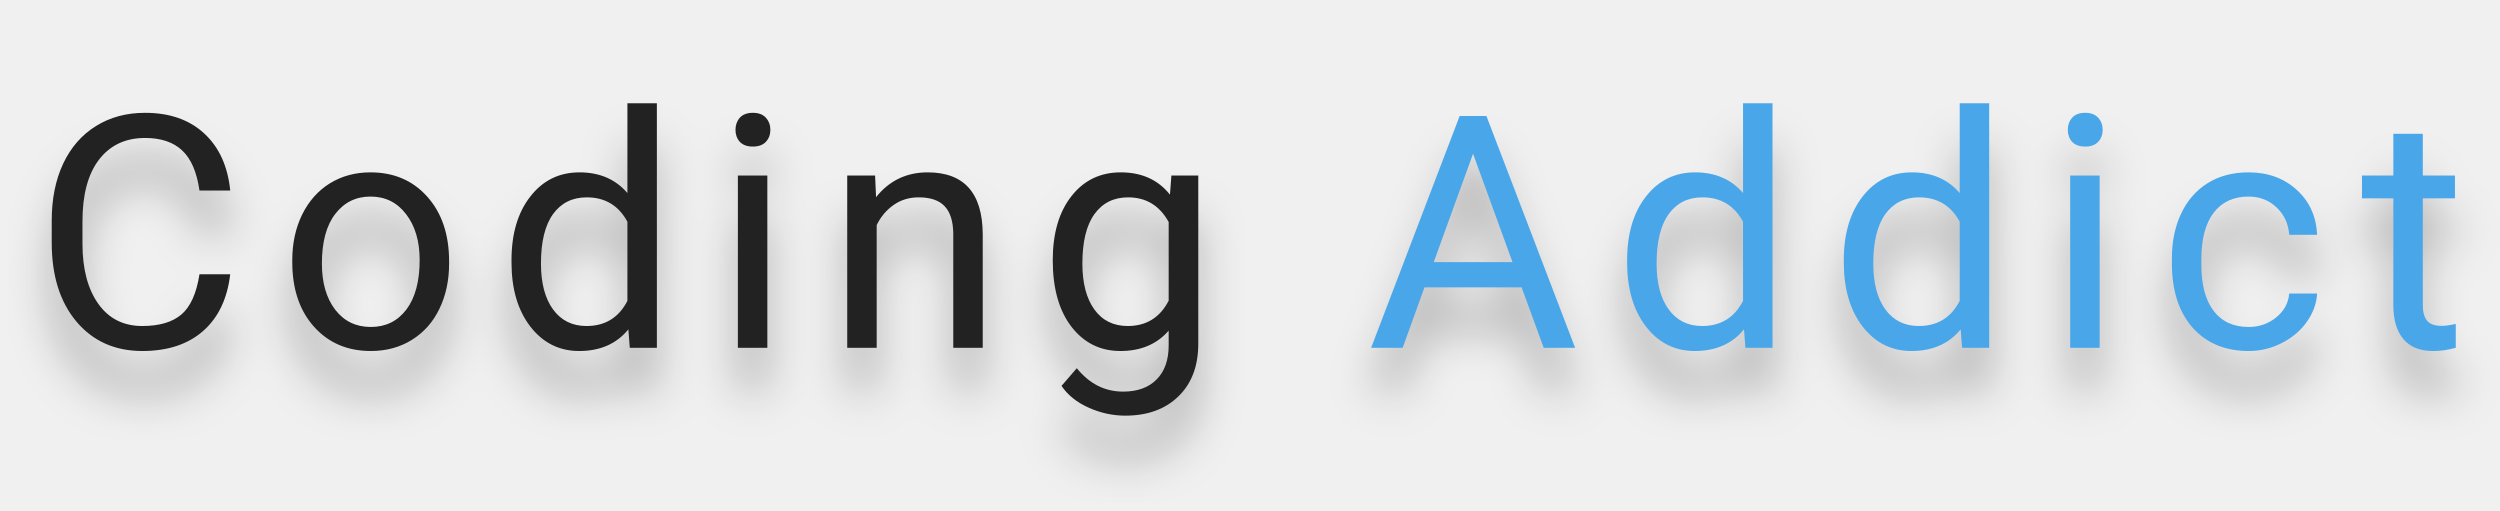
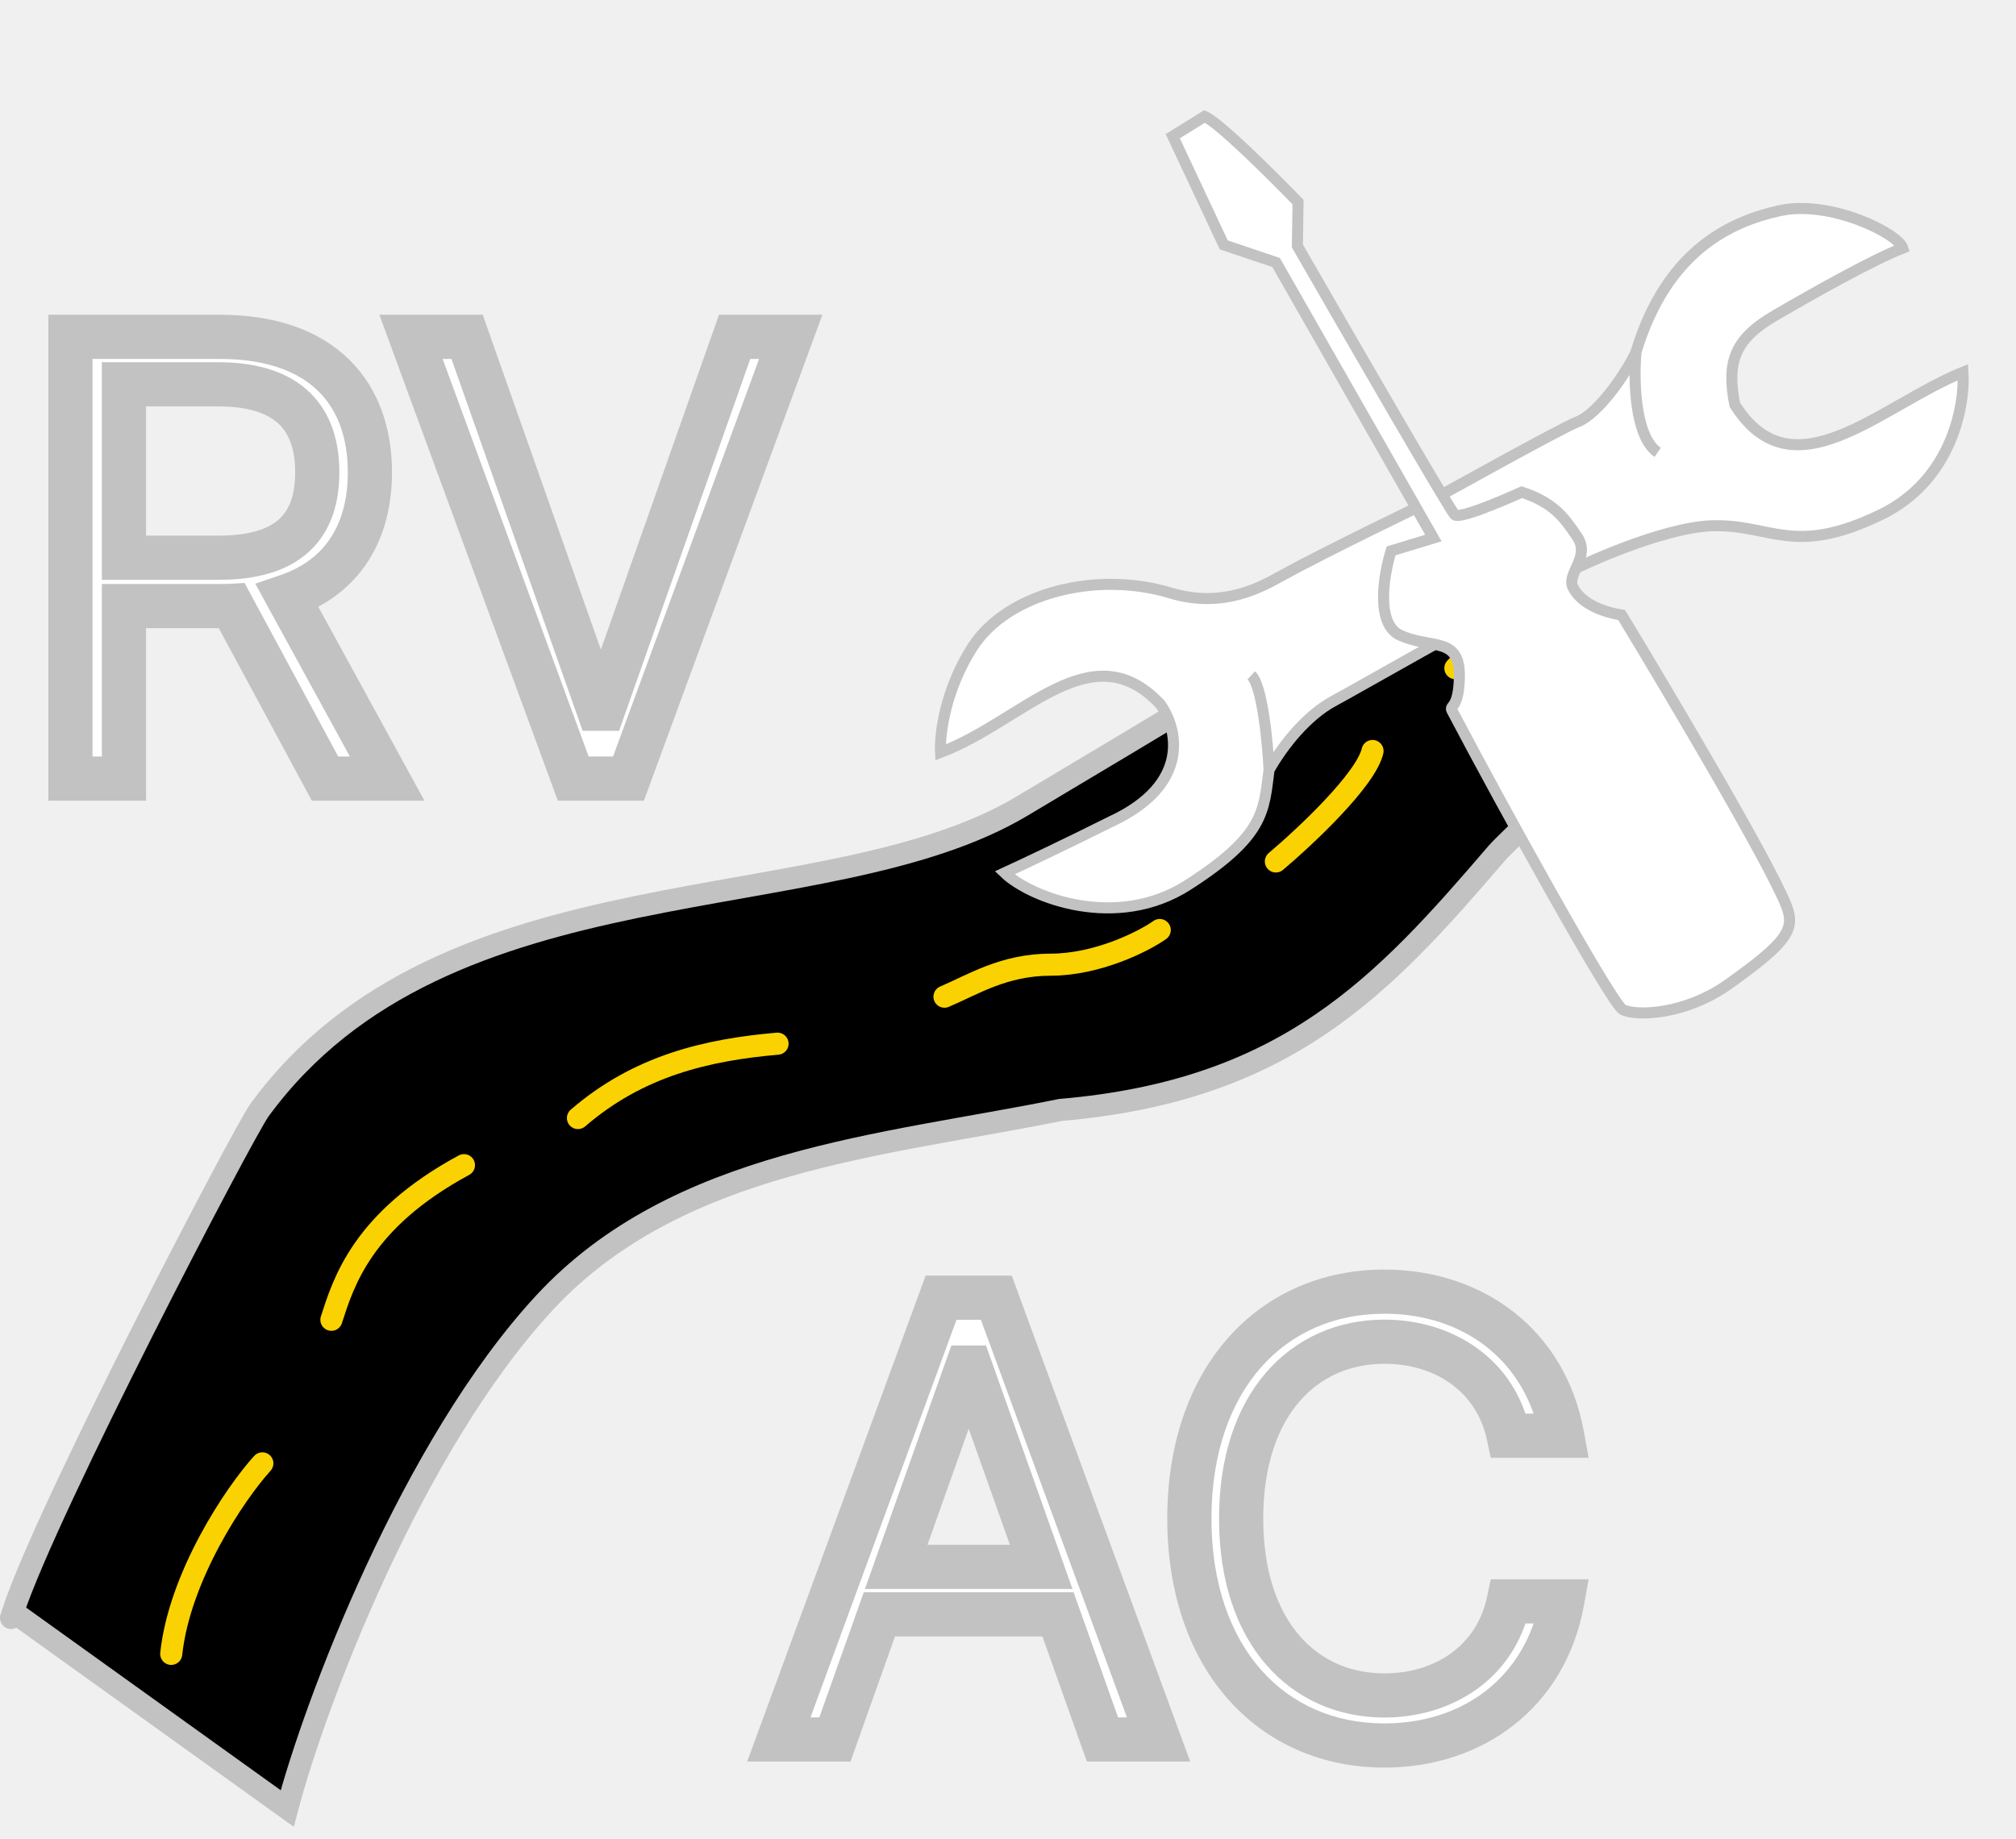
- <svg xmlns="http://www.w3.org/2000/svg" width="230" height="47" viewBox="0 0 230 47" fill="none">
-   <g filter="url(#filter0_d)">
-     <path d="M21.18 25.232C20.916 27.488 20.081 29.231 18.675 30.462C17.278 31.683 15.418 32.293 13.094 32.293C10.574 32.293 8.553 31.39 7.029 29.583C5.516 27.776 4.759 25.359 4.759 22.332V20.281C4.759 18.299 5.11 16.556 5.813 15.052C6.526 13.548 7.532 12.396 8.831 11.595C10.13 10.784 11.634 10.379 13.343 10.379C15.608 10.379 17.425 11.014 18.792 12.283C20.159 13.543 20.955 15.291 21.18 17.527H18.352C18.108 15.828 17.576 14.598 16.756 13.836C15.945 13.074 14.808 12.693 13.343 12.693C11.546 12.693 10.135 13.357 9.109 14.685C8.094 16.014 7.586 17.903 7.586 20.355V22.42C7.586 24.734 8.069 26.575 9.036 27.942C10.003 29.31 11.355 29.993 13.094 29.993C14.656 29.993 15.852 29.642 16.683 28.939C17.523 28.226 18.079 26.99 18.352 25.232H21.18ZM26.89 23.929C26.89 22.376 27.192 20.98 27.798 19.739C28.413 18.499 29.263 17.542 30.347 16.868C31.44 16.194 32.685 15.857 34.082 15.857C36.24 15.857 37.983 16.605 39.312 18.099C40.649 19.593 41.318 21.58 41.318 24.061V24.251C41.318 25.794 41.02 27.181 40.425 28.411C39.839 29.632 38.994 30.584 37.891 31.268C36.797 31.951 35.537 32.293 34.111 32.293C31.963 32.293 30.22 31.546 28.882 30.052C27.554 28.558 26.89 26.58 26.89 24.119V23.929ZM29.614 24.251C29.614 26.009 30.02 27.42 30.83 28.484C31.65 29.549 32.744 30.081 34.111 30.081C35.488 30.081 36.582 29.544 37.393 28.47C38.203 27.386 38.608 25.872 38.608 23.929C38.608 22.19 38.193 20.784 37.363 19.71C36.543 18.626 35.449 18.084 34.082 18.084C32.744 18.084 31.665 18.616 30.845 19.681C30.024 20.745 29.614 22.269 29.614 24.251ZM47.058 23.943C47.058 21.512 47.634 19.559 48.786 18.084C49.938 16.6 51.447 15.857 53.312 15.857C55.168 15.857 56.638 16.492 57.722 17.762V9.5H60.432V32H57.941L57.81 30.301C56.726 31.629 55.217 32.293 53.283 32.293C51.447 32.293 49.948 31.541 48.786 30.037C47.634 28.533 47.058 26.57 47.058 24.148V23.943ZM49.768 24.251C49.768 26.048 50.139 27.454 50.881 28.47C51.623 29.485 52.648 29.993 53.957 29.993C55.676 29.993 56.931 29.222 57.722 27.679V20.398C56.911 18.904 55.666 18.157 53.986 18.157C52.658 18.157 51.623 18.67 50.881 19.695C50.139 20.721 49.768 22.239 49.768 24.251ZM70.595 32H67.885V16.15H70.595V32ZM67.665 11.946C67.665 11.507 67.797 11.136 68.061 10.833C68.334 10.53 68.734 10.379 69.262 10.379C69.789 10.379 70.189 10.53 70.463 10.833C70.736 11.136 70.873 11.507 70.873 11.946C70.873 12.386 70.736 12.752 70.463 13.045C70.189 13.338 69.789 13.484 69.262 13.484C68.734 13.484 68.334 13.338 68.061 13.045C67.797 12.752 67.665 12.386 67.665 11.946ZM80.509 16.15L80.597 18.143C81.808 16.619 83.39 15.857 85.343 15.857C88.692 15.857 90.382 17.747 90.411 21.526V32H87.701V21.512C87.691 20.369 87.428 19.524 86.91 18.977C86.402 18.431 85.606 18.157 84.522 18.157C83.644 18.157 82.872 18.392 82.208 18.86C81.544 19.329 81.026 19.944 80.655 20.706V32H77.945V16.15H80.509ZM96.853 23.943C96.853 21.473 97.425 19.51 98.567 18.055C99.71 16.59 101.224 15.857 103.108 15.857C105.042 15.857 106.551 16.541 107.635 17.908L107.767 16.15H110.242V31.619C110.242 33.67 109.632 35.286 108.411 36.468C107.2 37.649 105.569 38.24 103.519 38.24C102.376 38.24 101.258 37.996 100.164 37.508C99.07 37.02 98.235 36.351 97.659 35.501L99.065 33.875C100.228 35.31 101.648 36.028 103.328 36.028C104.646 36.028 105.672 35.657 106.404 34.915C107.146 34.173 107.518 33.128 107.518 31.78V30.418C106.434 31.668 104.954 32.293 103.079 32.293C101.224 32.293 99.72 31.546 98.567 30.052C97.425 28.558 96.853 26.521 96.853 23.943ZM99.578 24.251C99.578 26.038 99.944 27.444 100.677 28.47C101.409 29.485 102.435 29.993 103.753 29.993C105.462 29.993 106.717 29.217 107.518 27.664V20.428C106.688 18.914 105.442 18.157 103.782 18.157C102.464 18.157 101.434 18.67 100.691 19.695C99.949 20.721 99.578 22.239 99.578 24.251Z" fill="#222222" />
-     <path d="M139.987 26.434H131.052L129.045 32H126.145L134.289 10.672H136.75L144.909 32H142.023L139.987 26.434ZM131.901 24.119H139.152L135.52 14.144L131.901 24.119ZM149.696 23.943C149.696 21.512 150.272 19.559 151.425 18.084C152.577 16.6 154.086 15.857 155.951 15.857C157.807 15.857 159.276 16.492 160.36 17.762V9.5H163.07V32H160.58L160.448 30.301C159.364 31.629 157.855 32.293 155.922 32.293C154.086 32.293 152.587 31.541 151.425 30.037C150.272 28.533 149.696 26.57 149.696 24.148V23.943ZM152.406 24.251C152.406 26.048 152.777 27.454 153.52 28.47C154.262 29.485 155.287 29.993 156.596 29.993C158.314 29.993 159.569 29.222 160.36 27.679V20.398C159.55 18.904 158.305 18.157 156.625 18.157C155.297 18.157 154.262 18.67 153.52 19.695C152.777 20.721 152.406 22.239 152.406 24.251ZM169.63 23.943C169.63 21.512 170.206 19.559 171.358 18.084C172.511 16.6 174.02 15.857 175.885 15.857C177.74 15.857 179.21 16.492 180.294 17.762V9.5H183.004V32H180.514L180.382 30.301C179.298 31.629 177.789 32.293 175.855 32.293C174.02 32.293 172.521 31.541 171.358 30.037C170.206 28.533 169.63 26.57 169.63 24.148V23.943ZM172.34 24.251C172.34 26.048 172.711 27.454 173.453 28.47C174.195 29.485 175.221 29.993 176.529 29.993C178.248 29.993 179.503 29.222 180.294 27.679V20.398C179.483 18.904 178.238 18.157 176.559 18.157C175.23 18.157 174.195 18.67 173.453 19.695C172.711 20.721 172.34 22.239 172.34 24.251ZM193.167 32H190.457V16.15H193.167V32ZM190.237 11.946C190.237 11.507 190.369 11.136 190.633 10.833C190.906 10.53 191.307 10.379 191.834 10.379C192.361 10.379 192.762 10.53 193.035 10.833C193.309 11.136 193.445 11.507 193.445 11.946C193.445 12.386 193.309 12.752 193.035 13.045C192.762 13.338 192.361 13.484 191.834 13.484C191.307 13.484 190.906 13.338 190.633 13.045C190.369 12.752 190.237 12.386 190.237 11.946ZM206.875 30.081C207.842 30.081 208.687 29.788 209.409 29.202C210.132 28.616 210.532 27.884 210.61 27.005H213.174C213.125 27.913 212.812 28.777 212.236 29.598C211.66 30.418 210.889 31.072 209.922 31.561C208.965 32.049 207.949 32.293 206.875 32.293C204.717 32.293 202.998 31.575 201.719 30.14C200.449 28.694 199.814 26.722 199.814 24.222V23.768C199.814 22.225 200.098 20.852 200.664 19.651C201.23 18.45 202.041 17.518 203.096 16.854C204.16 16.189 205.415 15.857 206.86 15.857C208.638 15.857 210.112 16.39 211.284 17.454C212.466 18.519 213.096 19.9 213.174 21.6H210.61C210.532 20.574 210.142 19.734 209.438 19.08C208.745 18.416 207.886 18.084 206.86 18.084C205.483 18.084 204.414 18.582 203.652 19.578C202.9 20.564 202.524 21.995 202.524 23.87V24.383C202.524 26.209 202.9 27.615 203.652 28.602C204.404 29.588 205.479 30.081 206.875 30.081ZM222.897 12.312V16.15H225.856V18.245H222.897V28.074C222.897 28.709 223.029 29.188 223.293 29.51C223.557 29.822 224.006 29.979 224.641 29.979C224.953 29.979 225.383 29.92 225.93 29.803V32C225.217 32.195 224.523 32.293 223.85 32.293C222.639 32.293 221.726 31.927 221.11 31.194C220.495 30.462 220.188 29.422 220.188 28.074V18.245H217.302V16.15H220.188V12.312H222.897Z" fill="#49A6E9" />
+ <svg xmlns="http://www.w3.org/2000/svg" width="365" height="333" viewBox="0 0 365 333" fill="none">
+   <g id="Logo">
+     <g id="rv">
+       <path d="M12.752 141H22.439V109.75H39.94C40.643 109.75 41.307 109.75 41.971 109.711L58.846 141H70.096L52.01 107.953C62.205 104.477 66.971 96.156 66.971 85.531C66.971 71.391 58.533 61 39.783 61H12.752V141ZM22.439 101V69.594H39.471C52.44 69.594 57.44 75.922 57.44 85.531C57.44 95.141 52.44 101 39.627 101H22.439ZM84.568 61H74.412L103.787 141H113.787L143.162 61H133.006L109.256 128.344H108.318L84.568 61Z" fill="white" />
+       <path d="M12.752 141H8.752V145H12.752V141ZM22.439 141V145H26.439V141H22.439ZM22.439 109.75V105.75H18.439V109.75H22.439ZM41.971 109.711L45.491 107.812L44.281 105.568L41.736 105.718L41.971 109.711ZM58.846 141L55.325 142.899L56.458 145H58.846V141ZM70.096 141V145H76.845L73.605 139.08L70.096 141ZM52.01 107.953L50.719 104.167L46.218 105.702L48.501 109.873L52.01 107.953ZM12.752 61V57H8.752V61H12.752ZM22.439 101H18.439V105H22.439V101ZM22.439 69.594V65.594H18.439V69.594H22.439ZM12.752 145H22.439V137H12.752V145ZM26.439 141V109.75H18.439V141H26.439ZM22.439 113.75H39.94V105.75H22.439V113.75ZM39.94 113.75C40.621 113.75 41.404 113.751 42.206 113.704L41.736 105.718C41.209 105.749 40.664 105.75 39.94 105.75V113.75ZM38.45 111.61L55.325 142.899L62.366 139.101L45.491 107.812L38.45 111.61ZM58.846 145H70.096V137H58.846V145ZM73.605 139.08L55.519 106.033L48.501 109.873L66.587 142.92L73.605 139.08ZM53.301 111.739C59.185 109.732 63.688 106.246 66.68 101.583C69.647 96.96 70.971 91.431 70.971 85.531H62.971C62.971 90.257 61.912 94.2 59.947 97.263C58.007 100.285 55.03 102.697 50.719 104.167L53.301 111.739ZM70.971 85.531C70.971 77.673 68.612 70.403 63.208 65.106C57.806 59.811 49.885 57 39.783 57V65C48.431 65 54.104 67.384 57.608 70.819C61.111 74.253 62.971 79.249 62.971 85.531H70.971ZM39.783 57H12.752V65H39.783V57ZM8.752 61V141H16.752V61H8.752ZM26.439 101V69.594H18.439V101H26.439ZM22.439 73.594H39.471V65.594H22.439V73.594ZM39.471 73.594C45.362 73.594 48.678 75.032 50.534 76.831C52.368 78.609 53.44 81.384 53.44 85.531H61.44C61.44 80.069 60.011 74.876 56.102 71.087C52.217 67.32 46.548 65.594 39.471 65.594V73.594ZM53.44 85.531C53.44 89.675 52.372 92.296 50.606 93.947C48.786 95.648 45.503 97 39.627 97V105C46.563 105 52.186 103.422 56.07 99.791C60.007 96.11 61.44 90.997 61.44 85.531H53.44ZM39.627 97H22.439V105H39.627V97ZM84.568 61L88.341 59.67L87.399 57H84.568V61ZM74.412 61V57H68.682L70.657 62.379L74.412 61ZM103.787 141L100.032 142.379L100.995 145H103.787V141ZM113.787 141V145H116.579L117.542 142.379L113.787 141ZM143.162 61L146.917 62.379L148.892 57H143.162V61ZM133.006 61V57H130.175L129.234 59.67L133.006 61ZM109.256 128.344V132.344H112.087L113.028 129.674L109.256 128.344ZM108.318 128.344L104.546 129.674L105.488 132.344H108.318V128.344ZM84.568 57H74.412V65H84.568V57ZM70.657 62.379L100.032 142.379L107.542 139.621L78.167 59.621L70.657 62.379ZM103.787 145H113.787V137H103.787V145ZM117.542 142.379L146.917 62.379L139.407 59.621L110.032 139.621L117.542 142.379ZM143.162 57H133.006V65H143.162V57ZM129.234 59.67L105.484 127.013L113.028 129.674L136.778 62.33L129.234 59.67ZM109.256 124.344H108.318V132.344H109.256V124.344ZM112.091 127.013L88.341 59.67L80.796 62.33L104.546 129.674L112.091 127.013Z" fill="#C2C2C2" />
+     </g>
+     <g id="ac">
+       <path d="M151.166 315L159.213 292.344H191.557L199.604 315H209.76L180.385 235H170.385L141.01 315H151.166ZM162.26 283.75L175.072 247.656H175.697L188.51 283.75H162.26ZM282.836 260C279.867 243.594 266.742 233.906 250.648 233.906C230.18 233.906 215.336 249.688 215.336 275C215.336 300.312 230.18 316.094 250.648 316.094C266.742 316.094 279.867 306.406 282.836 290H273.148C270.805 301.094 261.273 307.031 250.648 307.031C236.117 307.031 224.711 295.781 224.711 275C224.711 254.219 236.117 242.969 250.648 242.969C261.273 242.969 270.805 248.906 273.148 260H282.836Z" fill="white" />
+       <path d="M151.166 315V319H153.99L154.935 316.339L151.166 315ZM159.213 292.344V288.344H156.389L155.444 291.005L159.213 292.344ZM191.557 292.344L195.326 291.005L194.381 288.344H191.557V292.344ZM199.604 315L195.834 316.339L196.779 319H199.604V315ZM209.76 315V319H215.49L213.515 313.621L209.76 315ZM180.385 235L184.14 233.621L183.177 231H180.385V235ZM170.385 235V231H167.592L166.63 233.621L170.385 235ZM141.01 315L137.255 313.621L135.28 319H141.01V315ZM162.26 283.75L158.49 282.412L156.595 287.75H162.26V283.75ZM175.072 247.656V243.656H172.248L171.303 246.318L175.072 247.656ZM175.697 247.656L179.467 246.318L178.522 243.656H175.697V247.656ZM188.51 283.75V287.75H194.174L192.279 282.412L188.51 283.75ZM154.935 316.339L162.982 293.683L155.444 291.005L147.397 313.661L154.935 316.339ZM159.213 296.344H191.557V288.344H159.213V296.344ZM187.787 293.683L195.834 316.339L203.373 313.661L195.326 291.005L187.787 293.683ZM199.604 319H209.76V311H199.604V319ZM213.515 313.621L184.14 233.621L176.63 236.379L206.005 316.379L213.515 313.621ZM180.385 231H170.385V239H180.385V231ZM166.63 233.621L137.255 313.621L144.765 316.379L174.14 236.379L166.63 233.621ZM141.01 319H151.166V311H141.01V319ZM166.029 285.088L178.842 248.994L171.303 246.318L158.49 282.412L166.029 285.088ZM175.072 251.656H175.697V243.656H175.072V251.656ZM171.928 248.994L184.74 285.088L192.279 282.412L179.467 246.318L171.928 248.994ZM188.51 279.75H162.26V287.75H188.51V279.75ZM282.836 260V264H287.625L286.772 259.288L282.836 260ZM282.836 290L286.772 290.712L287.625 286H282.836V290ZM273.148 290V286H269.905L269.235 289.173L273.148 290ZM273.148 260L269.235 260.827L269.905 264H273.148V260ZM286.772 259.288C283.425 240.793 268.482 229.906 250.648 229.906V237.906C265.002 237.906 276.309 246.394 278.9 260.712L286.772 259.288ZM250.648 229.906C239.327 229.906 229.385 234.3 222.316 242.315C215.28 250.294 211.336 261.572 211.336 275H219.336C219.336 263.116 222.814 253.847 228.316 247.607C233.787 241.403 241.501 237.906 250.648 237.906V229.906ZM211.336 275C211.336 288.428 215.28 299.706 222.316 307.685C229.385 315.7 239.327 320.094 250.648 320.094V312.094C241.501 312.094 233.787 308.597 228.316 302.393C222.814 296.153 219.336 286.884 219.336 275H211.336ZM250.648 320.094C268.482 320.094 283.425 309.207 286.772 290.712L278.9 289.288C276.309 303.606 265.002 312.094 250.648 312.094V320.094ZM282.836 286H273.148V294H282.836V286ZM269.235 289.173C267.363 298.034 259.804 303.031 250.648 303.031V311.031C262.743 311.031 274.247 304.153 277.062 290.827L269.235 289.173ZM250.648 303.031C244.473 303.031 239.121 300.671 235.259 296.196C231.361 291.678 228.711 284.676 228.711 275H220.711C220.711 286.105 223.764 295.119 229.202 301.422C234.676 307.766 242.293 311.031 250.648 311.031V303.031ZM228.711 275C228.711 265.324 231.361 258.322 235.259 253.804C239.121 249.329 244.473 246.969 250.648 246.969V238.969C242.293 238.969 234.676 242.234 229.202 248.578C223.764 254.881 220.711 263.895 220.711 275H228.711ZM250.648 246.969C259.804 246.969 267.363 251.966 269.235 260.827L277.062 259.173C274.247 245.847 262.743 238.969 250.648 238.969V246.969ZM273.148 264H282.836V256H273.148V264Z" fill="#C2C2C2" />
+     </g>
+     <g id="road">
+       <g id="Vector">
+         <path d="M185 146C149.281 167.306 80.659 155 47 201C44.134 204.917 8.525 273.079 2.353 291.872L52 327.5C57 308.5 74.5 262 98.5 236C122.5 210 160 207.5 192 201C233 197.5 250.42 178.51 271 154.5C273.571 151.5 287.5 140 289.5 128.5L250.5 104.5C249.333 107.333 242 112 185 146Z" fill="black" />
+         <path d="M2 293C2.104 292.647 2.222 292.27 2.353 291.872M2.353 291.872C8.525 273.079 44.134 204.917 47 201C80.659 155 149.281 167.306 185 146C242 112 249.333 107.333 250.5 104.5L289.5 128.5C287.5 140 273.571 151.5 271 154.5C250.42 178.51 233 197.5 192 201C160 207.5 122.5 210 98.5 236C74.5 262 57 308.5 52 327.5L2.353 291.872Z" stroke="#C2C2C2" stroke-width="4" stroke-linecap="round" />
+       </g>
+       <path id="Vector 12" d="M263.5 121C267.167 117.333 274.5 109 274.5 105" stroke="#FAD201" stroke-width="4" stroke-linecap="round" />
+       <path id="Vector 7" d="M31 299.5C32.5 285.5 42.5 270.5 47.5 265" stroke="#FAD201" stroke-width="4" stroke-linecap="round" />
+       <path id="Vector 8" d="M60 239C62.167 232.333 65.5 221 84 211" stroke="#FAD201" stroke-width="4" stroke-linecap="round" />
+       <path id="Vector 9" d="M104.638 202.467C115.638 192.967 128.018 190.114 140.776 189" stroke="#FAD201" stroke-width="4" stroke-linecap="round" />
+       <path id="Vector 10" d="M171 180.491C176.082 178.343 181.735 174.694 190.226 174.694C198.717 174.694 207.059 170.477 209.97 168.416" stroke="#FAD201" stroke-width="4" stroke-linecap="round" />
+       <path id="Vector 11" d="M231 156C236.333 151.5 247.3 141.2 248.5 136" stroke="#FAD201" stroke-width="4" stroke-linecap="round" />
+     </g>
+     <g id="wrench">
+       <path d="M285.457 76.46C289.618 74.935 294.917 66.716 296.213 63.703C301.68 45.683 312.938 40.196 322.197 38.157C331.351 36.141 343.646 42.267 344.498 44.923C338.846 47.161 328.699 52.87 321.424 57.097C314.149 61.323 312.537 65.375 314.089 73.289C324.584 89.97 340.432 73.459 355.402 67.404C355.79 73.409 353.368 86.971 340.57 93.18C324.572 100.941 320.684 94.842 309.86 95.216C301.2 95.516 285.536 102.26 279.114 106.198C267.709 111.989 244.763 125.194 241.606 126.86C236.596 129.503 232.252 134.997 229.764 139.415C228.794 146.815 229.054 151.309 215.014 160.295C202.177 168.511 186.678 162.631 181.899 158.07C184.764 156.753 192.628 153.05 201.167 148.778C215.768 142.006 213.169 131.773 210.044 127.503C197.609 114.27 185.265 130.582 170.283 136.255C170.113 133.176 171.03 125.053 176.066 117.195C182.36 107.374 198.51 103.316 211.937 107.39C221.688 110.348 228.9 105.976 232.01 104.271C240.278 99.715 258.786 90.823 258.786 90.823C258.786 90.823 282.875 77.407 285.457 76.46Z" fill="white" />
+       <path d="M296.213 63.703C294.917 66.716 289.618 74.935 285.457 76.46C282.875 77.407 258.786 90.823 258.786 90.823C258.786 90.823 240.278 99.715 232.01 104.271C228.9 105.976 221.688 110.348 211.937 107.39C198.51 103.316 182.36 107.374 176.066 117.195C171.03 125.053 170.113 133.176 170.283 136.255C185.265 130.582 197.609 114.27 210.044 127.503C213.169 131.773 215.768 142.006 201.167 148.778C192.628 153.05 184.764 156.753 181.899 158.07C186.678 162.631 202.177 168.511 215.014 160.295C229.054 151.309 228.794 146.815 229.764 139.415M296.213 63.703C301.68 45.683 312.938 40.196 322.196 38.157C331.351 36.141 343.646 42.267 344.498 44.923C338.846 47.161 328.699 52.87 321.424 57.097C314.149 61.323 312.537 65.375 314.089 73.289C324.584 89.97 340.432 73.459 355.402 67.404C355.79 73.409 353.368 86.971 340.57 93.18C324.572 100.941 320.684 94.842 309.86 95.216C301.2 95.516 285.536 102.26 279.114 106.198C267.709 111.989 244.763 125.194 241.606 126.86C236.596 129.503 232.252 134.997 229.764 139.415M296.213 63.703C295.757 68.568 295.901 79.023 300.123 81.918M229.764 139.415C229.57 135.151 228.608 124.229 226.543 122.291" stroke="#C2C2C2" stroke-width="2" />
+     </g>
+     <path id="screwdriver" d="M235.013 36.604L234.896 44.542C243.976 60.353 262.387 92.222 263.389 93.215C264.39 94.207 275.515 89.118 275.515 89.118C281.202 91.035 283.071 93.505 285.556 97.207C288.042 100.908 283.552 103.896 284.786 106.357C286.073 108.924 289.379 110.7 293.602 111.374C302.075 125.343 319.878 155.371 323.311 163.728C325.15 168.206 323.847 170.455 312.936 178.234C305.234 183.725 296.338 184.096 293.816 182.837C291.799 181.83 271.924 145.867 262.865 128.632C262.365 127.68 264.138 128.406 264.225 122.544C264.333 115.216 259.218 117.584 253.54 115.057C248.997 113.035 250.528 104.018 251.861 99.763L259.516 97.433L231.041 47.539L221.563 44.345L212.328 24.664L218.096 21.084C220.621 22.099 230.426 31.854 235.013 36.604Z" fill="white" stroke="#C2C2C2" stroke-width="2" />
  </g>
-   <defs>
-     <filter id="filter0_d" x="0.759" y="9.5" width="229.171" height="36.74" filterUnits="userSpaceOnUse" color-interpolation-filters="sRGB">
-       <feFlood flood-opacity="0" result="BackgroundImageFix" />
-       <feColorMatrix in="SourceAlpha" type="matrix" values="0 0 0 0 0 0 0 0 0 0 0 0 0 0 0 0 0 0 127 0" />
-       <feOffset dy="4" />
-       <feGaussianBlur stdDeviation="2" />
-       <feColorMatrix type="matrix" values="0 0 0 0 0 0 0 0 0 0 0 0 0 0 0 0 0 0 0.25 0" />
-       <feBlend mode="normal" in2="BackgroundImageFix" result="effect1_dropShadow" />
-       <feBlend mode="normal" in="SourceGraphic" in2="effect1_dropShadow" result="shape" />
-     </filter>
-   </defs>
</svg>
